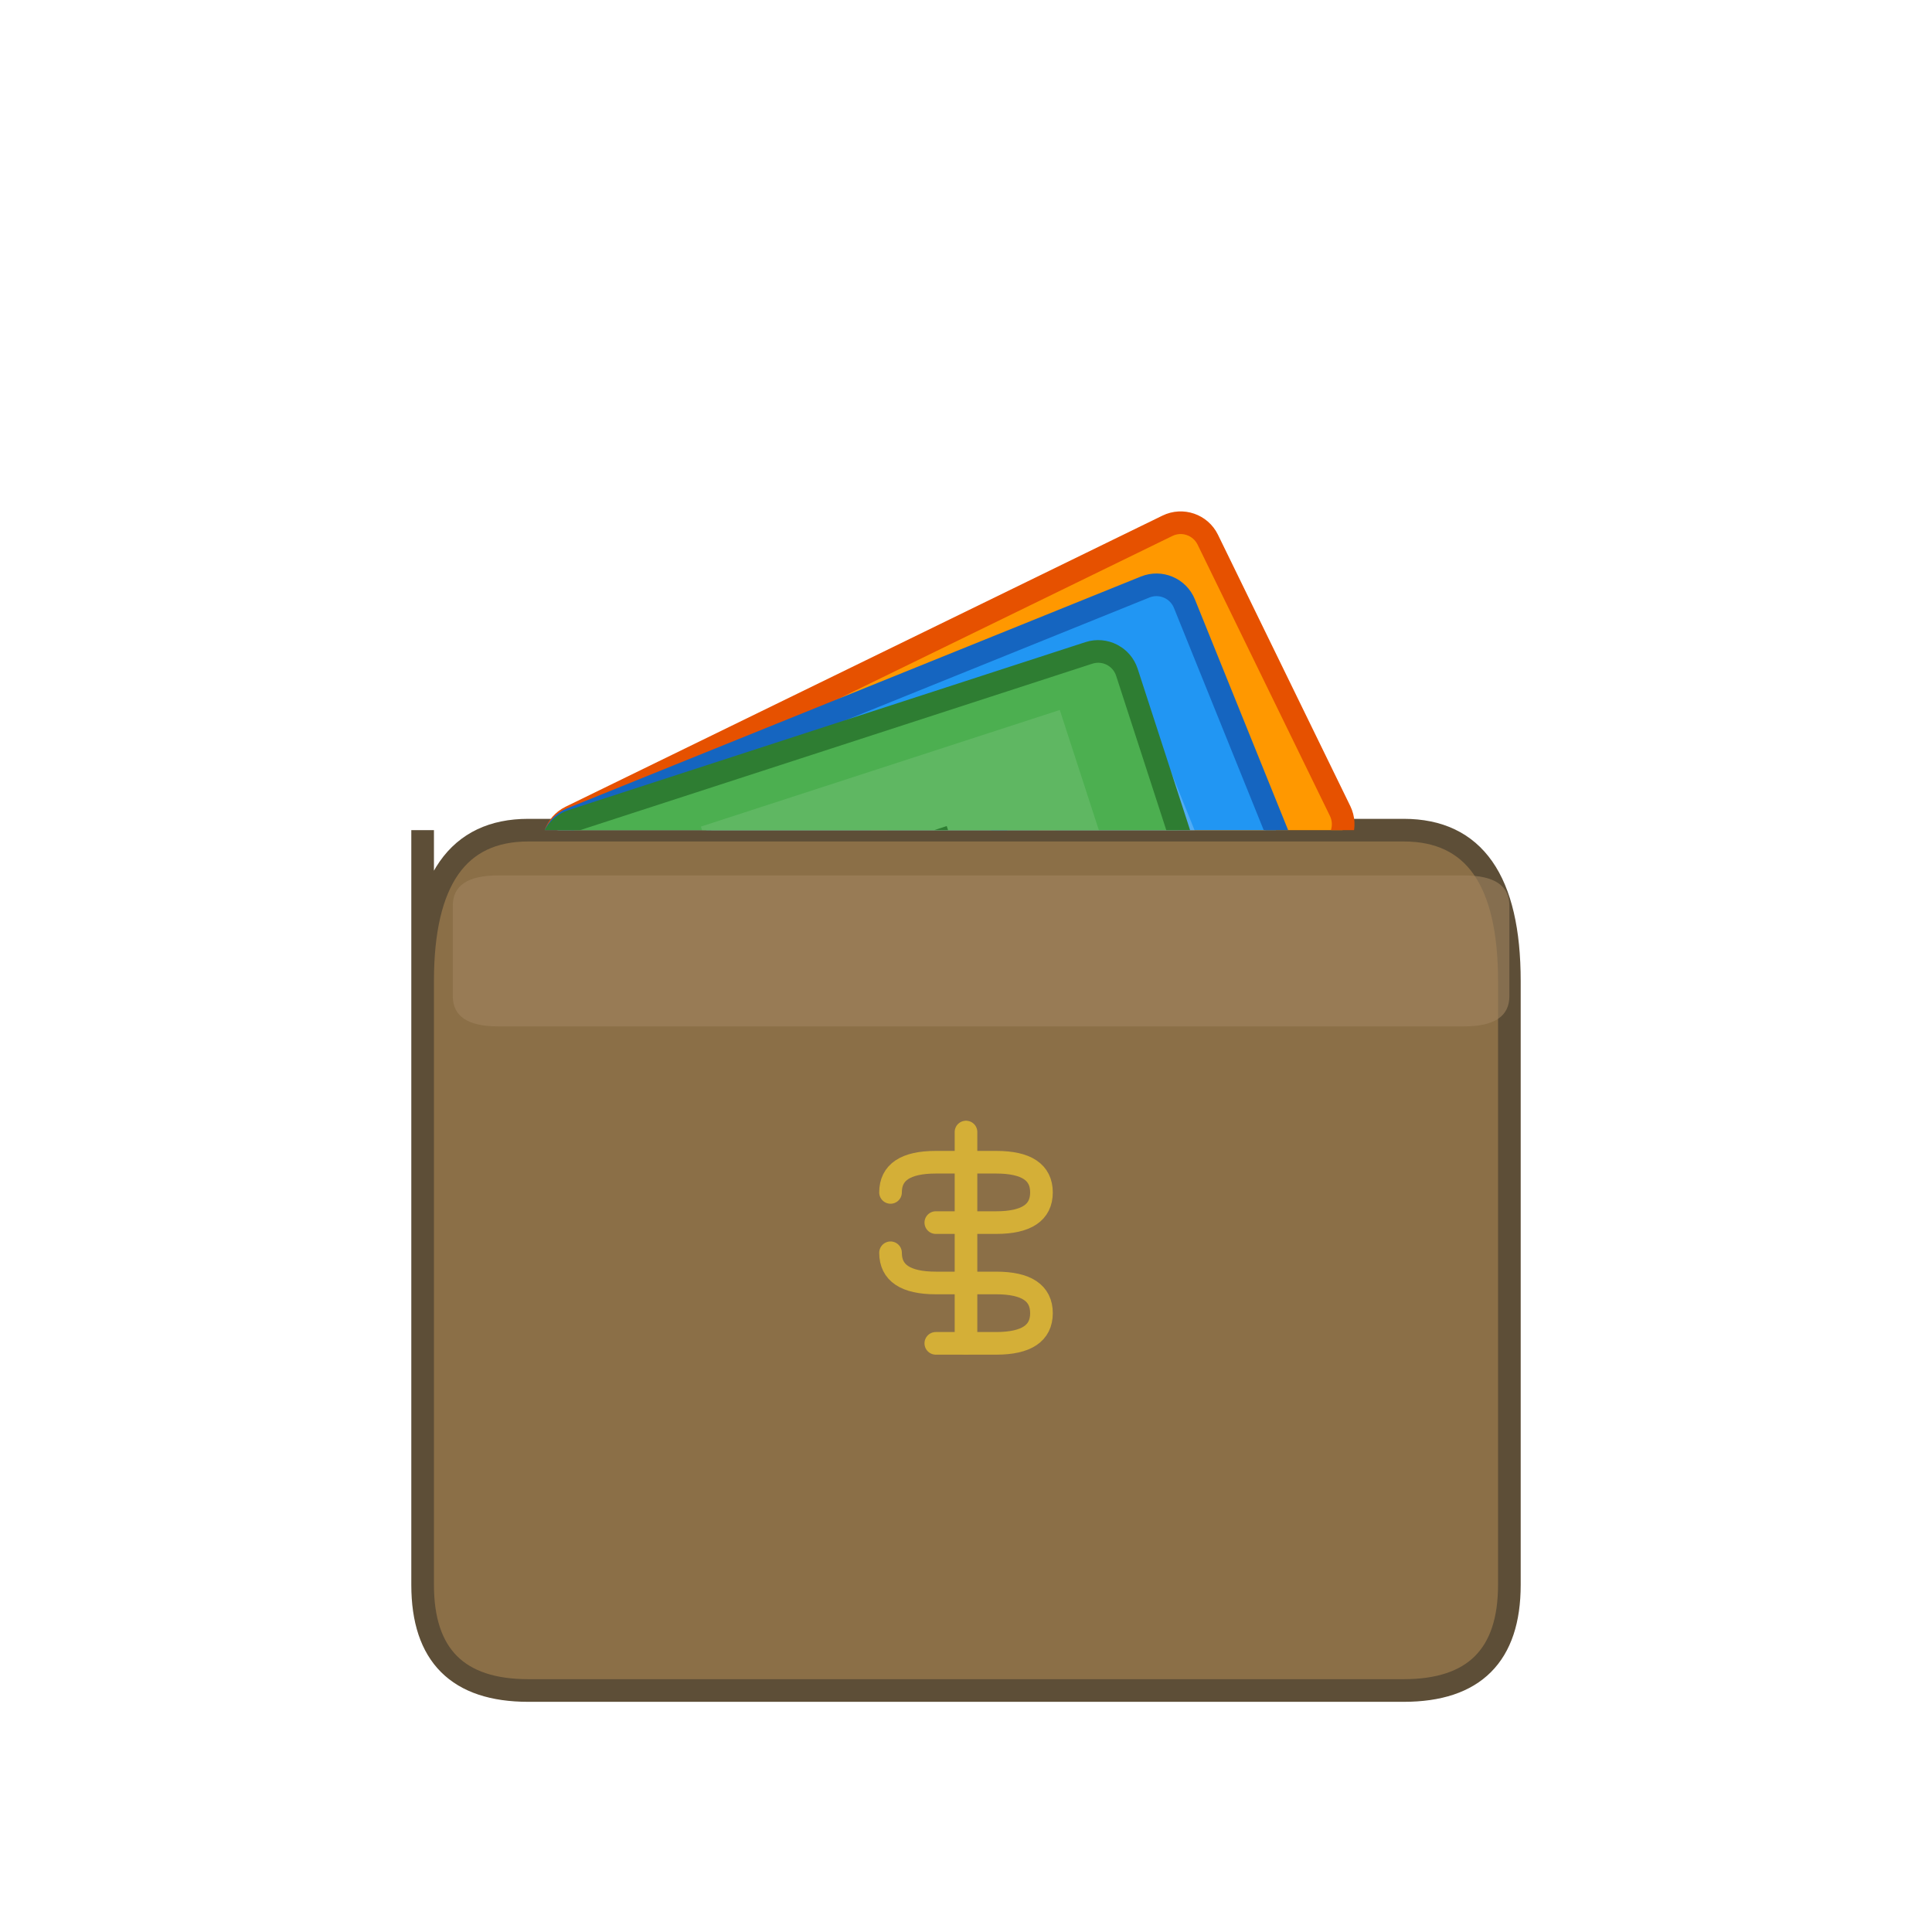
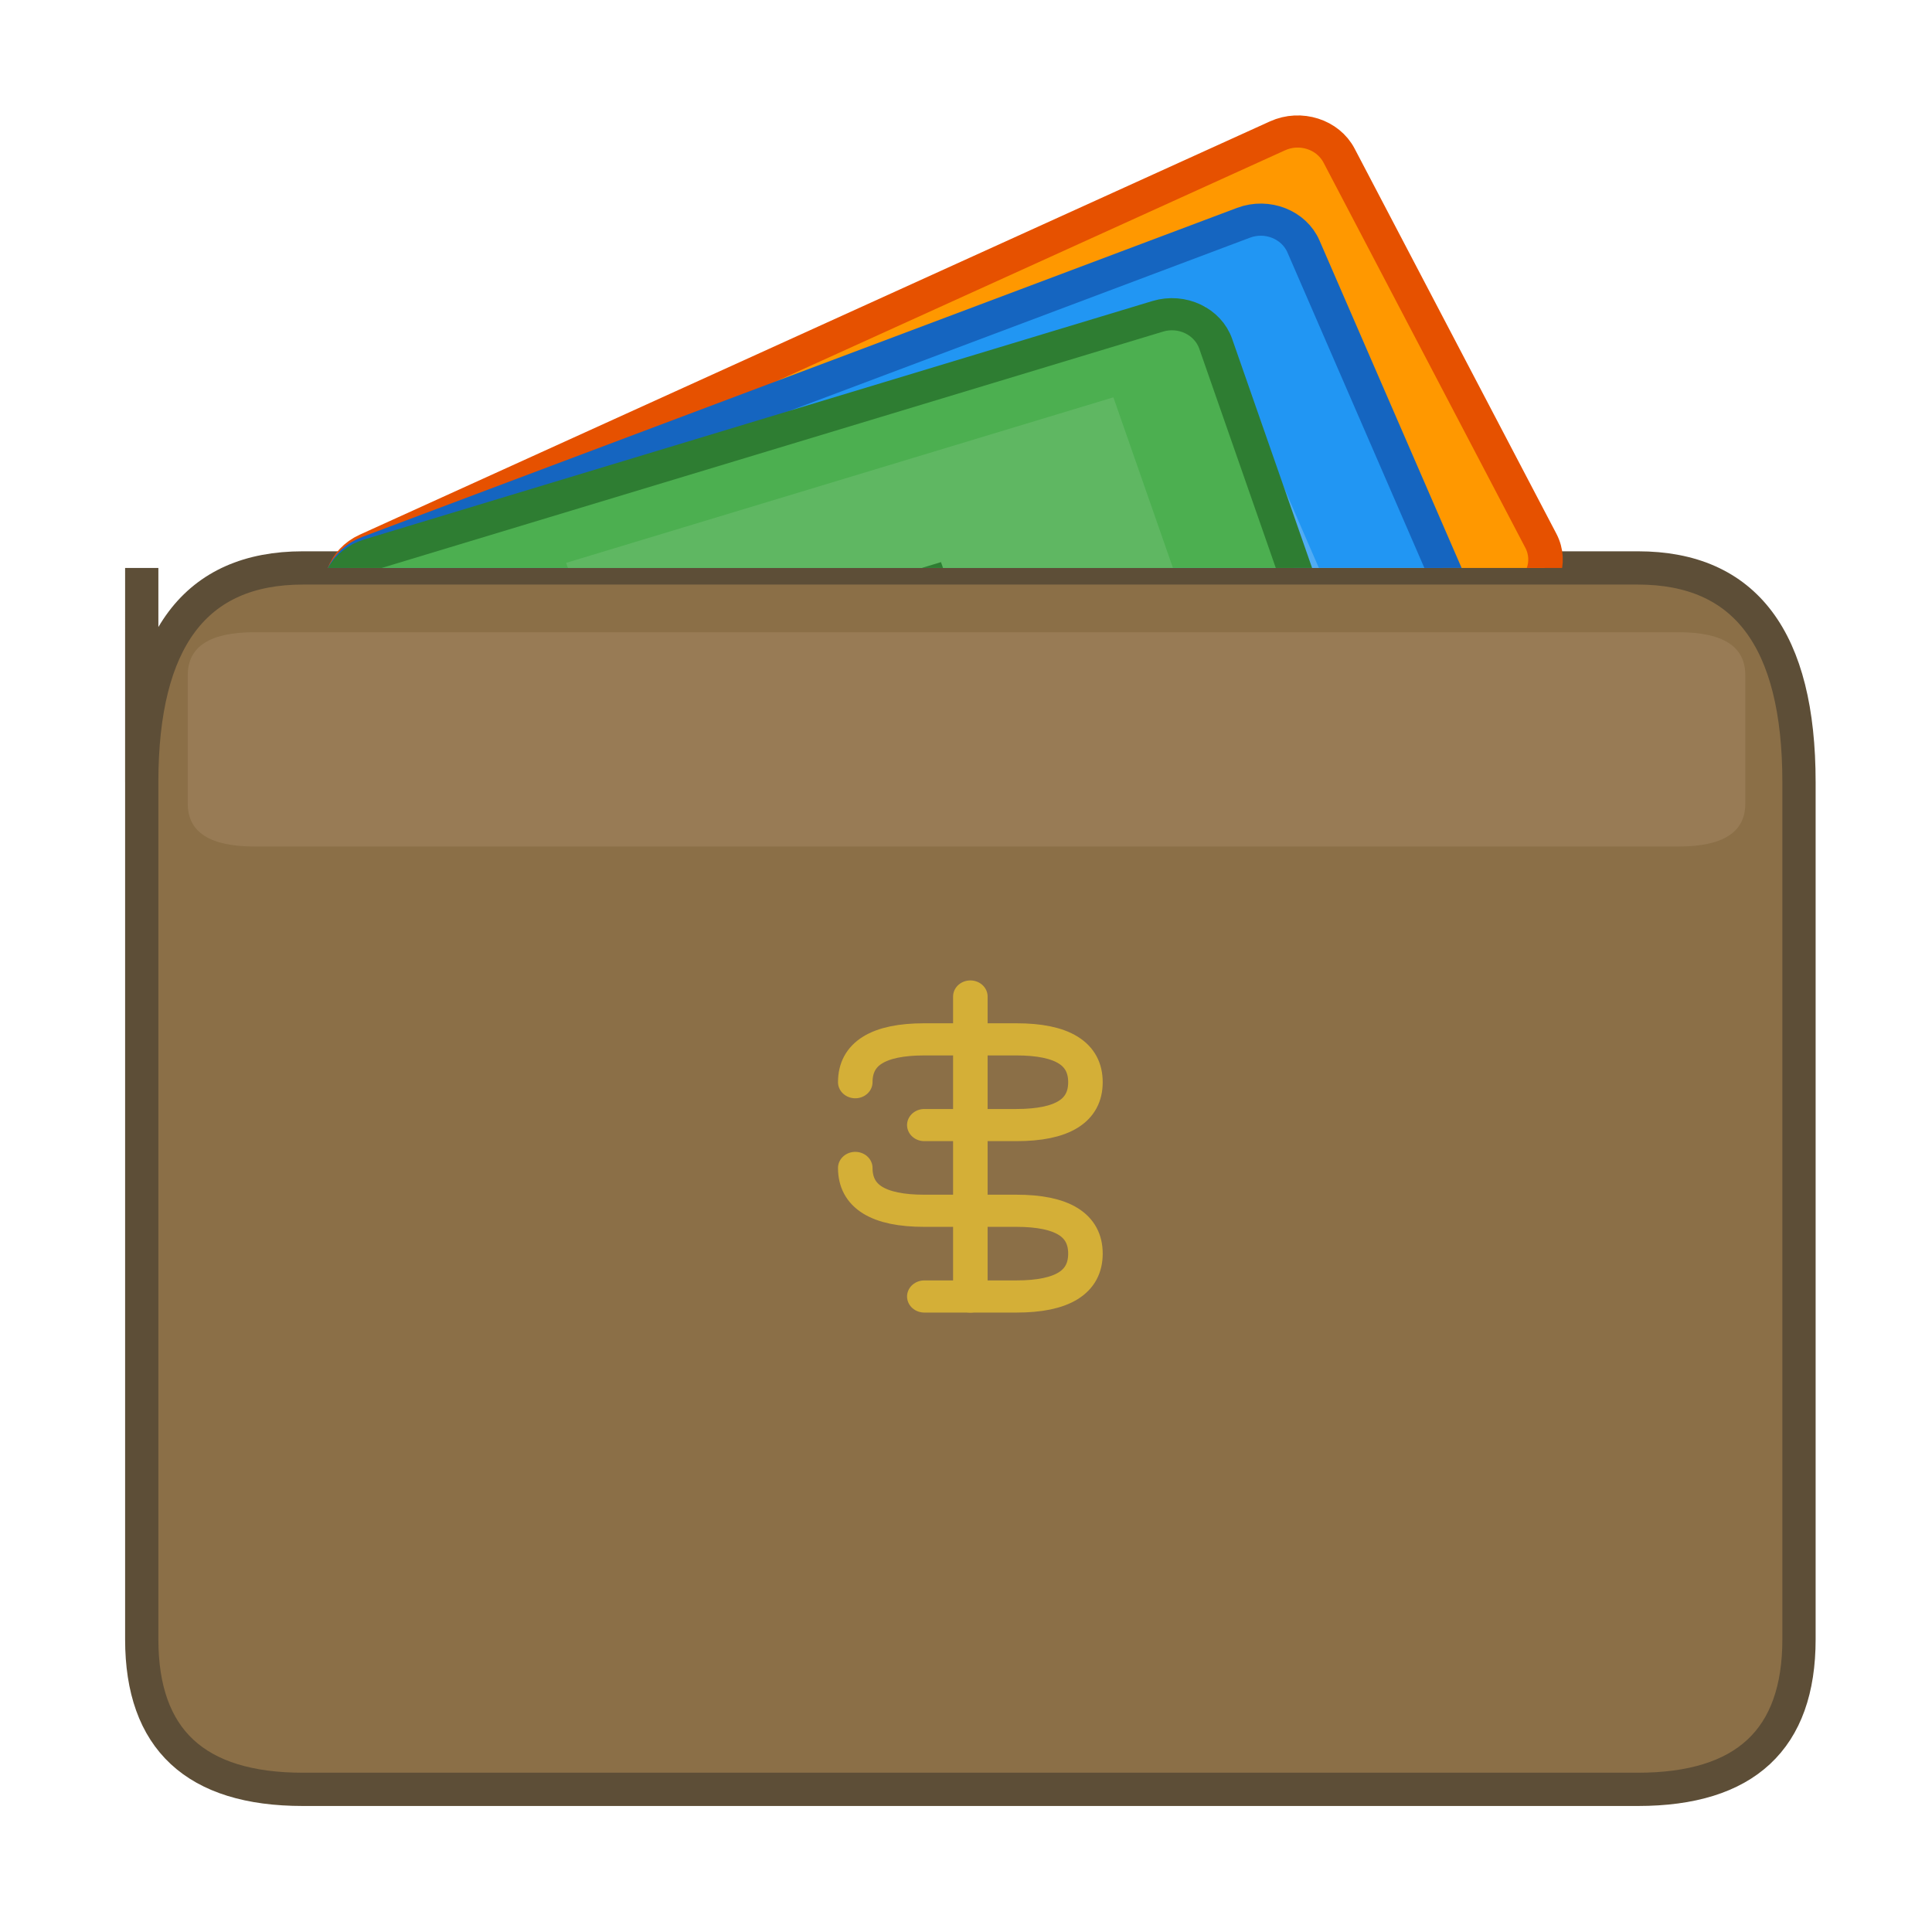
- <svg xmlns="http://www.w3.org/2000/svg" viewBox="0 0 128 128">
-   <defs>
+ <svg xmlns="http://www.w3.org/2000/svg" viewBox="0 0 128 128" version="1.1" id="svg14">
+   <defs id="defs1">
    <clipPath id="walletClip">
-       <rect x="0" y="0" width="128" height="55" />
+       <rect x="0" y="0" width="128" height="55" id="rect1" />
    </clipPath>
  </defs>
-   <path d="M 28 55 L 28 105 Q 28 112 35 112 L 93 112 Q 100 112 100 105 L 100 65 Q 100 55 93 55 L 35 55 Q 28 55 28 65 Z" fill="#8B6F47" stroke="#5D4E37" stroke-width="1.5" />
-   <path d="M 30 60 L 30 66 Q 30 68 33 68 L 97 68 Q 100 68 100 66 L 100 60 Q 100 58 97 58 L 33 58 Q 30 58 30 60 Z" fill="#A0845F" opacity="0.6" />
-   <g transform="translate(64, 82)">
-     <line x1="0" y1="-7" x2="0" y2="7" stroke="#D4AF37" stroke-width="1.5" stroke-linecap="round" />
-     <path d="M -5 -3 Q -5 -5 -2 -5 L 2 -5 Q 5 -5 5 -3 Q 5 -1 2 -1 L -2 -1" fill="none" stroke="#D4AF37" stroke-width="1.5" stroke-linecap="round" stroke-linejoin="round" />
-     <path d="M -5 1 Q -5 3 -2 3 L 2 3 Q 5 3 5 5 Q 5 7 2 7 L -2 7" fill="none" stroke="#D4AF37" stroke-width="1.5" stroke-linecap="round" stroke-linejoin="round" />
+   <path d="m 9.391,37.628 v 70.983 q 0,9.938 10.675,9.938 h 88.447 q 10.675,0 10.675,-9.938 V 51.824 q 0,-14.197 -10.675,-14.197 H 20.065 q -10.675,0 -10.675,14.197 z" fill="#8b6f47" stroke="#5d4e37" stroke-width="2.204" id="path1" />
+   <path d="m 12.44,44.726 v 8.518 q 0,2.839 4.422,2.839 h 94.346 q 4.422,0 4.422,-2.839 v -8.518 q 0,-2.839 -4.422,-2.839 H 16.863 q -4.422,0 -4.422,2.839 z" fill="#a0845f" opacity="0.6" id="path2" style="stroke-width:1.447" />
+   <g transform="matrix(1.524943,0,0,1.419655,64.28848,75.95825)" id="g4">
+     <line x1="0" y1="-7" x2="0" y2="7" stroke="#d4af37" stroke-width="1.5" stroke-linecap="round" id="line2" />
+     <path d="m -5,-3 q 0,-2 3,-2 h 4 q 3,0 3,2 0,2 -3,2 h -4" fill="none" stroke="#d4af37" stroke-width="1.5" stroke-linecap="round" stroke-linejoin="round" id="path3" />
+     <path d="m -5,1 q 0,2 3,2 H 2 Q 5,3 5,5 5,7 2,7 h -4" fill="none" stroke="#d4af37" stroke-width="1.5" stroke-linecap="round" stroke-linejoin="round" id="path4" />
  </g>
-   <g clip-path="url(#walletClip)">
-     <g transform="translate(36, 55) rotate(64)">
-       <rect x="0" y="-48" width="24" height="48" rx="2" fill="#FF9800" stroke="#E65100" stroke-width="1.5" />
-       <rect x="3" y="-43" width="18" height="33" fill="#FFB74D" opacity="0.7" />
-       <line x1="8" y1="-30" x2="16" y2="-30" stroke="#E65100" stroke-width="1" />
-       <line x1="8" y1="-20" x2="16" y2="-20" stroke="#E65100" stroke-width="1" />
-       <line x1="8" y1="-10" x2="16" y2="-10" stroke="#E65100" stroke-width="1" />
+   <g clip-path="url(#walletClip)" id="g14" transform="matrix(1.524943,0,0,1.419655,-33.30787,-40.45353)">
+     <g transform="rotate(64,-26.0092,56.30602)" id="g7">
+       <rect x="0" y="-48" width="24" height="48" rx="2" fill="#ff9800" stroke="#e65100" stroke-width="1.5" id="rect4" />
+       <rect x="3" y="-43" width="18" height="33" fill="#ffb74d" opacity="0.7" id="rect5" />
+       <line x1="8" y1="-30" x2="16" y2="-30" stroke="#e65100" stroke-width="1" id="line5" />
+       <line x1="8" y1="-20" x2="16" y2="-20" stroke="#e65100" stroke-width="1" id="line6" />
+       <line x1="8" y1="-10" x2="16" y2="-10" stroke="#e65100" stroke-width="1" id="line7" />
    </g>
-     <g transform="translate(36, 55) rotate(68)">
-       <rect x="0" y="-45" width="24" height="45" rx="2" fill="#2196F3" stroke="#1565C0" stroke-width="1.5" />
-       <rect x="3" y="-40" width="18" height="30" fill="#64B5F6" opacity="0.7" />
-       <line x1="8" y1="-28" x2="16" y2="-28" stroke="#1565C0" stroke-width="1" />
-       <line x1="8" y1="-19" x2="16" y2="-19" stroke="#1565C0" stroke-width="1" />
-       <line x1="8" y1="-10" x2="16" y2="-10" stroke="#1565C0" stroke-width="1" />
+     <g transform="rotate(68,-22.77043,54.1861)" id="g10">
+       <rect x="0" y="-45" width="24" height="45" rx="2" fill="#2196f3" stroke="#1565c0" stroke-width="1.5" id="rect7" />
+       <rect x="3" y="-40" width="18" height="30" fill="#64b5f6" opacity="0.7" id="rect8" />
+       <line x1="8" y1="-28" x2="16" y2="-28" stroke="#1565c0" stroke-width="1" id="line8" />
+       <line x1="8" y1="-19" x2="16" y2="-19" stroke="#1565c0" stroke-width="1" id="line9" />
+       <line x1="8" y1="-10" x2="16" y2="-10" stroke="#1565c0" stroke-width="1" id="line10" />
    </g>
-     <g transform="translate(36, 55) rotate(72)">
-       <rect x="0" y="-40" width="24" height="40" rx="2" fill="#4CAF50" stroke="#2E7D32" stroke-width="1.5" />
-       <rect x="3" y="-35" width="18" height="25" fill="#66BB6A" opacity="0.7" />
-       <line x1="8" y1="-25" x2="16" y2="-25" stroke="#2E7D32" stroke-width="1" />
-       <line x1="8" y1="-17" x2="16" y2="-17" stroke="#2E7D32" stroke-width="1" />
-       <line x1="8" y1="-9" x2="16" y2="-9" stroke="#2E7D32" stroke-width="1" />
+     <g transform="rotate(72,-19.8505,52.27488)" id="g13">
+       <rect x="0" y="-40" width="24" height="40" rx="2" fill="#4caf50" stroke="#2e7d32" stroke-width="1.5" id="rect10" />
+       <rect x="3" y="-35" width="18" height="25" fill="#66bb6a" opacity="0.7" id="rect11" />
+       <line x1="8" y1="-25" x2="16" y2="-25" stroke="#2e7d32" stroke-width="1" id="line11" />
+       <line x1="8" y1="-17" x2="16" y2="-17" stroke="#2e7d32" stroke-width="1" id="line12" />
+       <line x1="8" y1="-9" x2="16" y2="-9" stroke="#2e7d32" stroke-width="1" id="line13" />
    </g>
  </g>
</svg>
